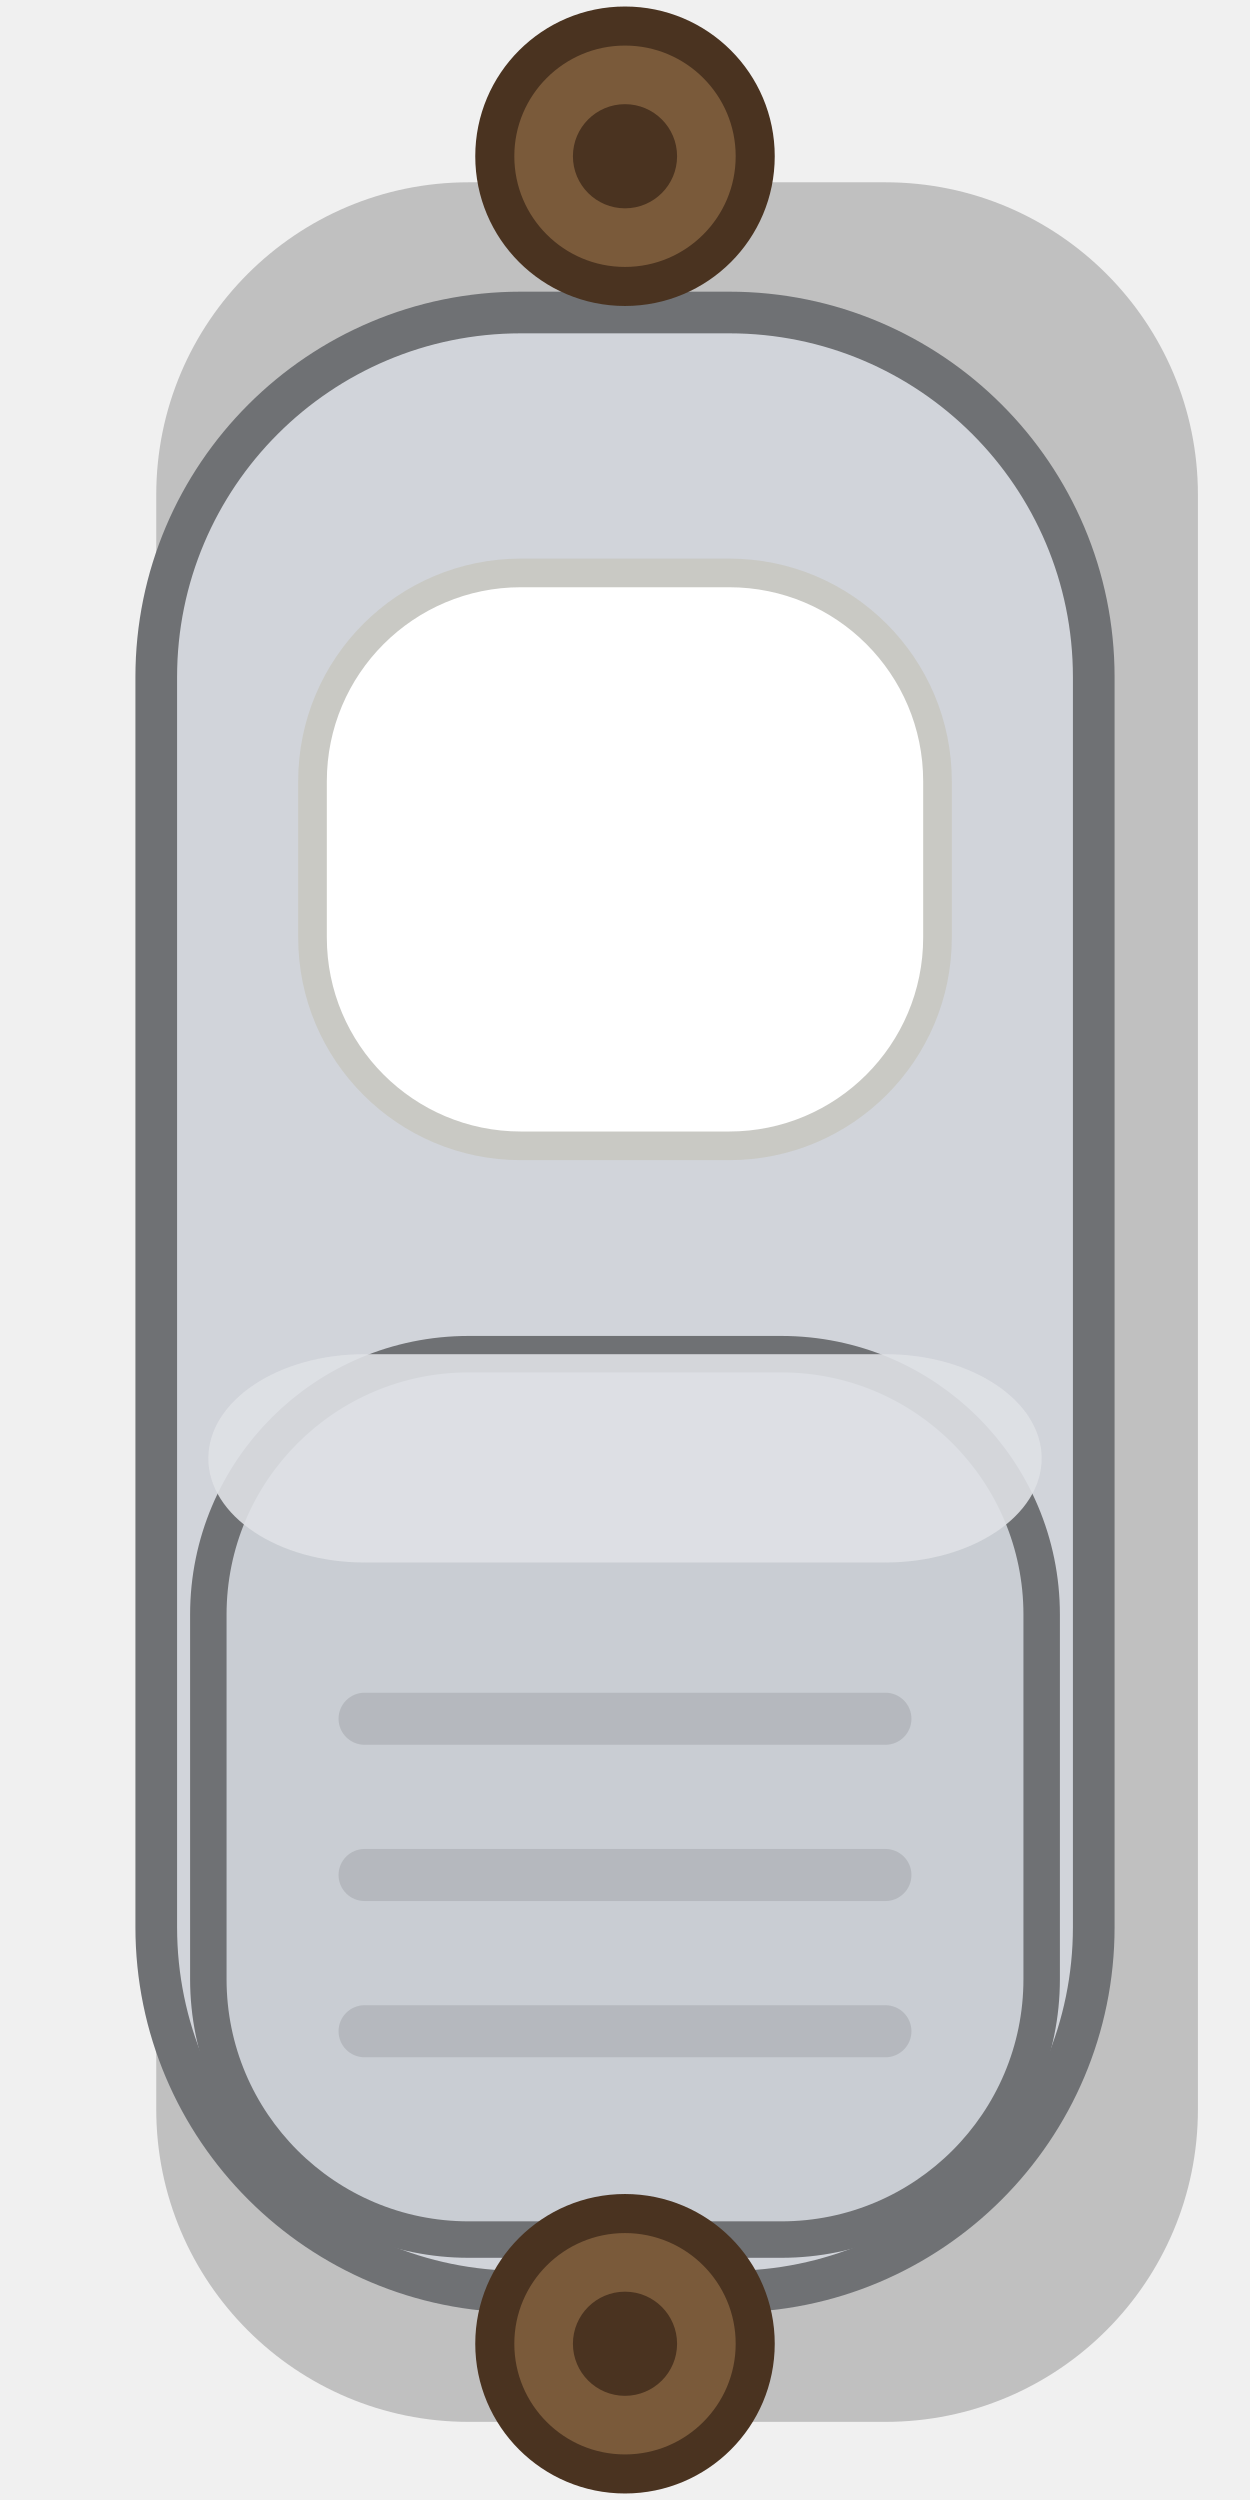
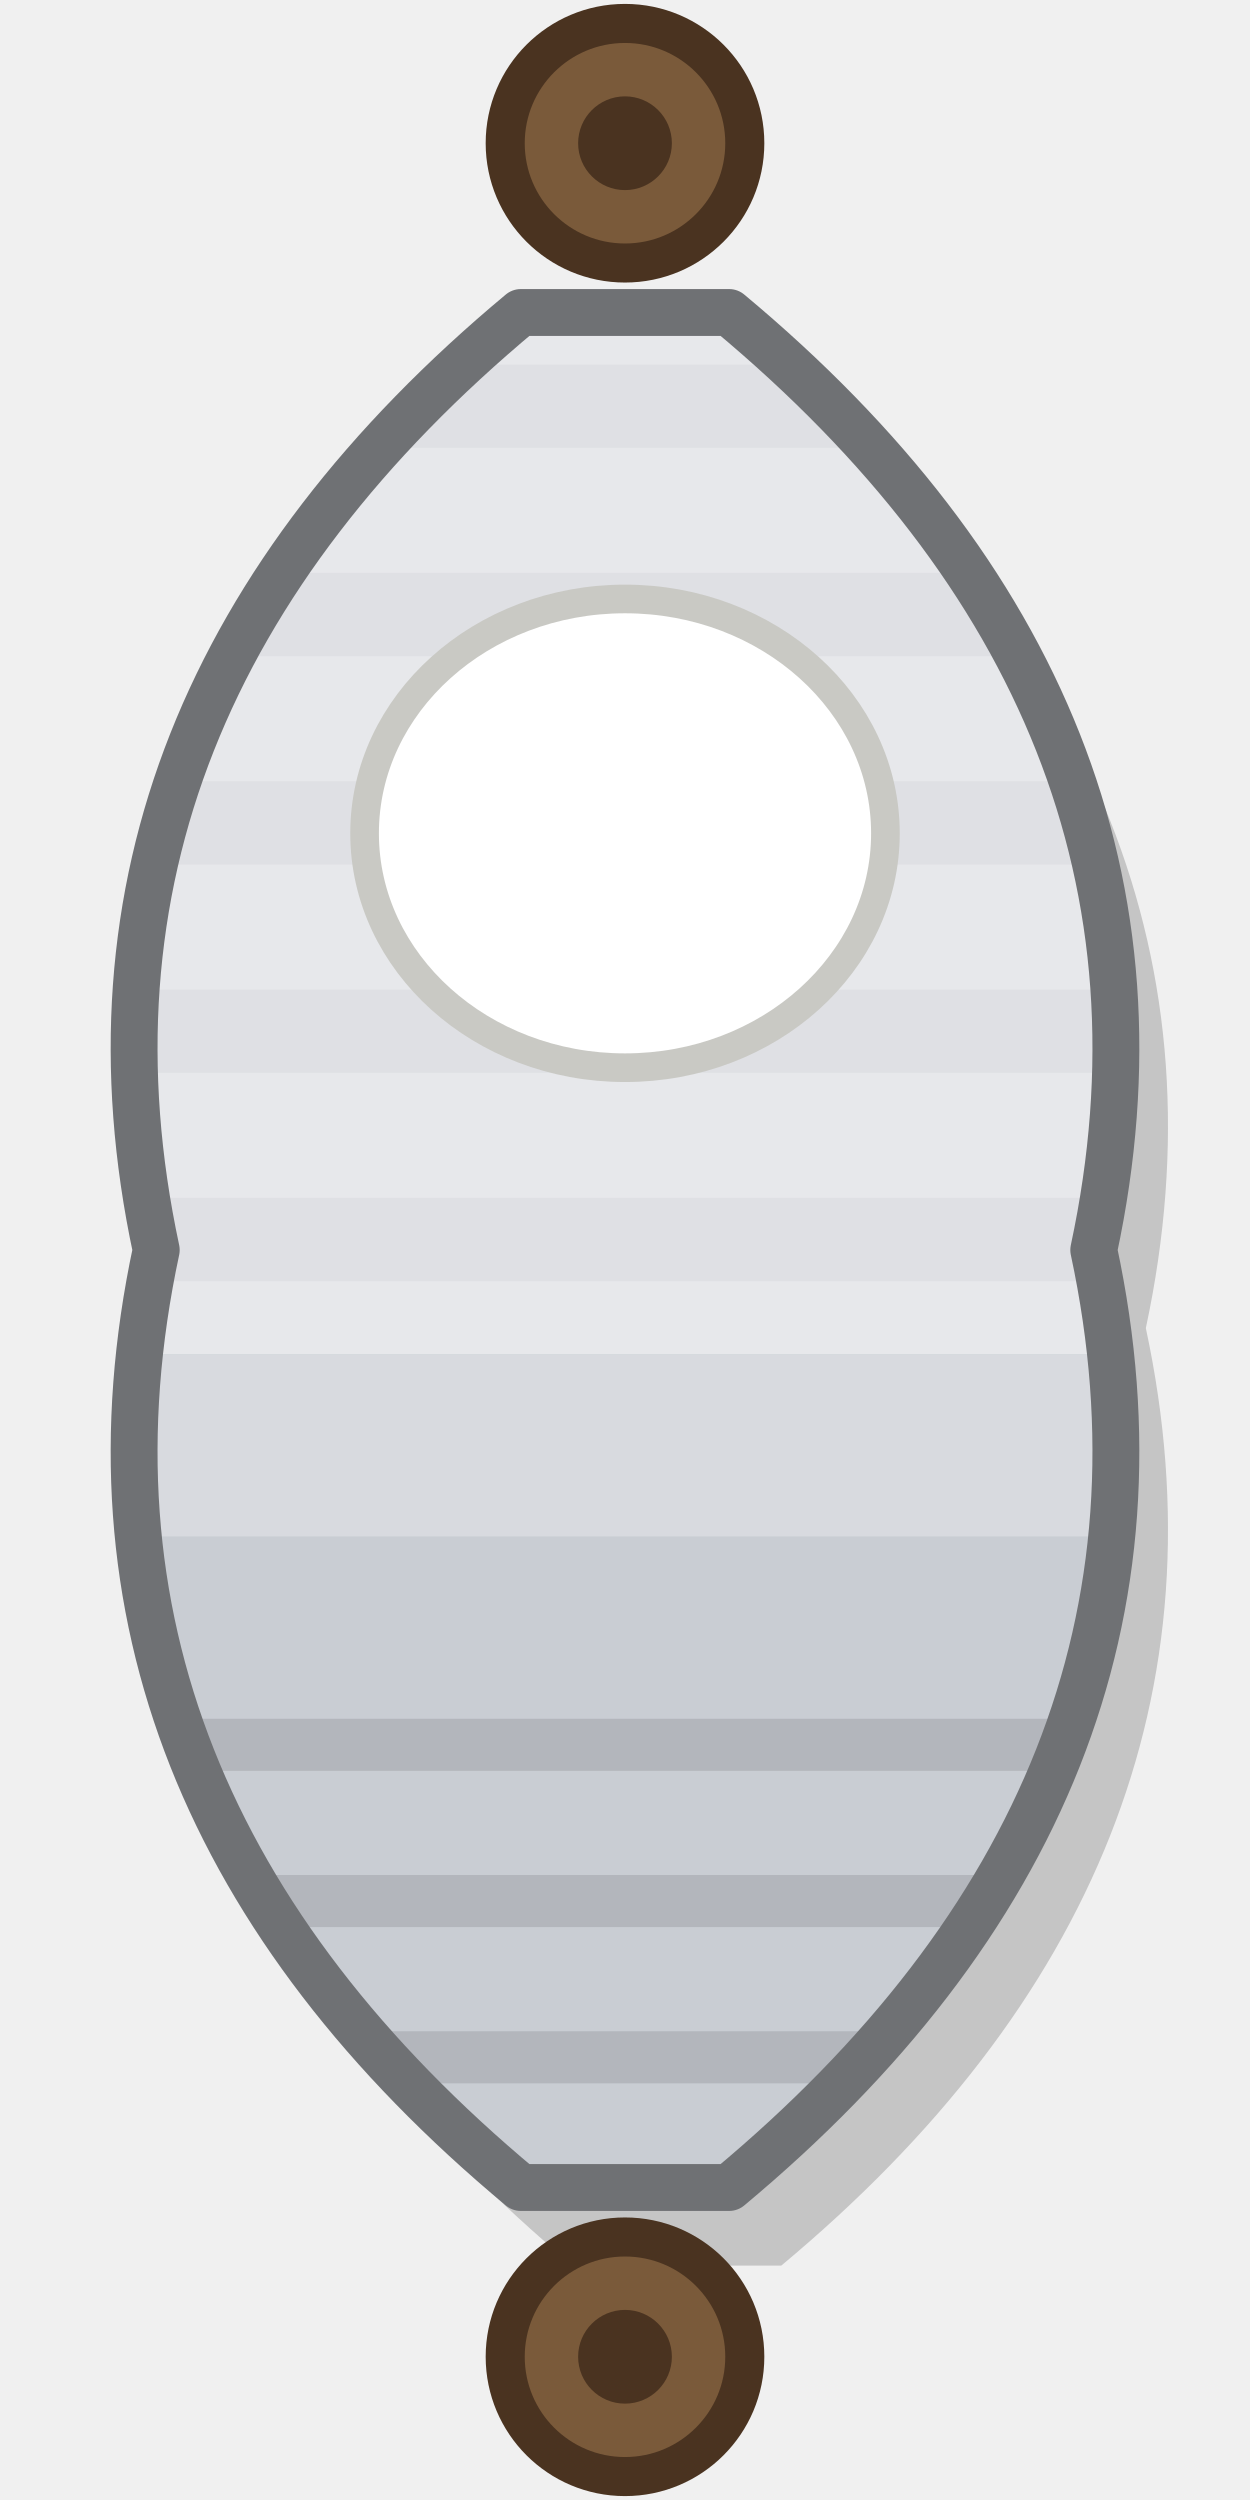
<svg xmlns="http://www.w3.org/2000/svg" width="96" height="192" viewBox="0 0 48 96">
-   <rect x="6" y="7" width="40" height="86" rx="12" fill="#000" opacity=".2" />
-   <rect x="6" y="12" width="36" height="76" rx="14" fill="#d1d4da" stroke="#6f7174" stroke-width="1.6" />
-   <rect x="12" y="22" width="24" height="22" rx="8" fill="#ffffff" stroke="#c9c9c4" stroke-width="1.1" />
-   <rect x="8" y="52" width="32" height="34" rx="10" fill="#c9cdd3" stroke="#6f7174" stroke-width="1.4" />
-   <rect x="8" y="52" width="32" height="8" rx="6" fill="#dfe1e5" opacity="0.9" />
-   <rect x="13" y="65" width="22" height="2" rx="1" fill="#a1a4a9" opacity="0.5" />
-   <rect x="13" y="71" width="22" height="2" rx="1" fill="#a1a4a9" opacity="0.5" />
-   <rect x="13" y="77" width="22" height="2" rx="1" fill="#a1a4a9" opacity="0.5" />
-   <circle cx="24" cy="6" r="5" fill="#7a5a3a" stroke="#4a3320" stroke-width="1.5" />
-   <circle cx="24" cy="6" r="2" fill="#4a3320" />
-   <circle cx="24" cy="90" r="5" fill="#7a5a3a" stroke="#4a3320" stroke-width="1.5" />
-   <circle cx="24" cy="90" r="2" fill="#4a3320" />
+   <defs>
+     <clipPath id="h">
+       <path d="M20 12 L28 12 C40 22 45 34 42 48 C45 62 40 74 28 84 L20 84 C8 74 3 62 6 48 C3 34 8 22 20 12Z" />
+     </clipPath>
+   </defs>
+   <path d="M20 12 L28 12 C40 22 45 34 42 48 C45 62 40 74 28 84 L20 84 C8 74 3 62 6 48 C3 34 8 22 20 12Z" fill="#000" opacity=".18" transform="translate(2 3)" />
+   <path d="M20 12 L28 12 C40 22 45 34 42 48 C45 62 40 74 28 84 L20 84 C8 74 3 62 6 48 C3 34 8 22 20 12Z" fill="#e7e8eb" />
+   <g clip-path="url(#h)">
+     <rect x="0" y="14" width="48" height="3.2" rx="0" fill="#dcdee2" opacity="0.75" />
+     <rect x="0" y="22" width="48" height="3.2" rx="0" fill="#dcdee2" opacity="0.75" />
+     <rect x="0" y="30" width="48" height="3.2" rx="0" fill="#dcdee2" opacity="0.75" />
+     <rect x="0" y="38" width="48" height="3.2" rx="0" fill="#dcdee2" opacity="0.75" />
+     <rect x="0" y="46" width="48" height="3.2" rx="0" fill="#dcdee2" opacity="0.75" />
+     <rect x="0" y="52" width="48" height="40" rx="0" fill="#c9cdd3" />
+     <rect x="0" y="52" width="48" height="7" rx="0" fill="#d9dce0" opacity="0.9" />
+     <rect x="0" y="66" width="48" height="2" rx="0" fill="#9da0a5" opacity="0.5" />
+     <rect x="0" y="72" width="48" height="2" rx="0" fill="#9da0a5" opacity="0.5" />
+     <rect x="0" y="78" width="48" height="2" rx="0" fill="#9da0a5" opacity="0.5" />
+   </g>
+   <path d="M20 12 L28 12 C40 22 45 34 42 48 C45 62 40 74 28 84 L20 84 C8 74 3 62 6 48 C3 34 8 22 20 12Z" fill="none" stroke="#6f7174" stroke-width="1.8" stroke-linejoin="round" />
+   <ellipse cx="24" cy="32" rx="10" ry="9" fill="#ffffff" stroke="#c9c9c4" stroke-width="1.1" />
+   <circle cx="24" cy="5.5" r="4.6" fill="#7a5a3a" stroke="#4a3320" stroke-width="1.5" />
+   <circle cx="24" cy="5.5" r="1.8" fill="#4a3320" />
+   <circle cx="24" cy="90.5" r="4.6" fill="#7a5a3a" stroke="#4a3320" stroke-width="1.5" />
+   <circle cx="24" cy="90.5" r="1.8" fill="#4a3320" />
</svg>
